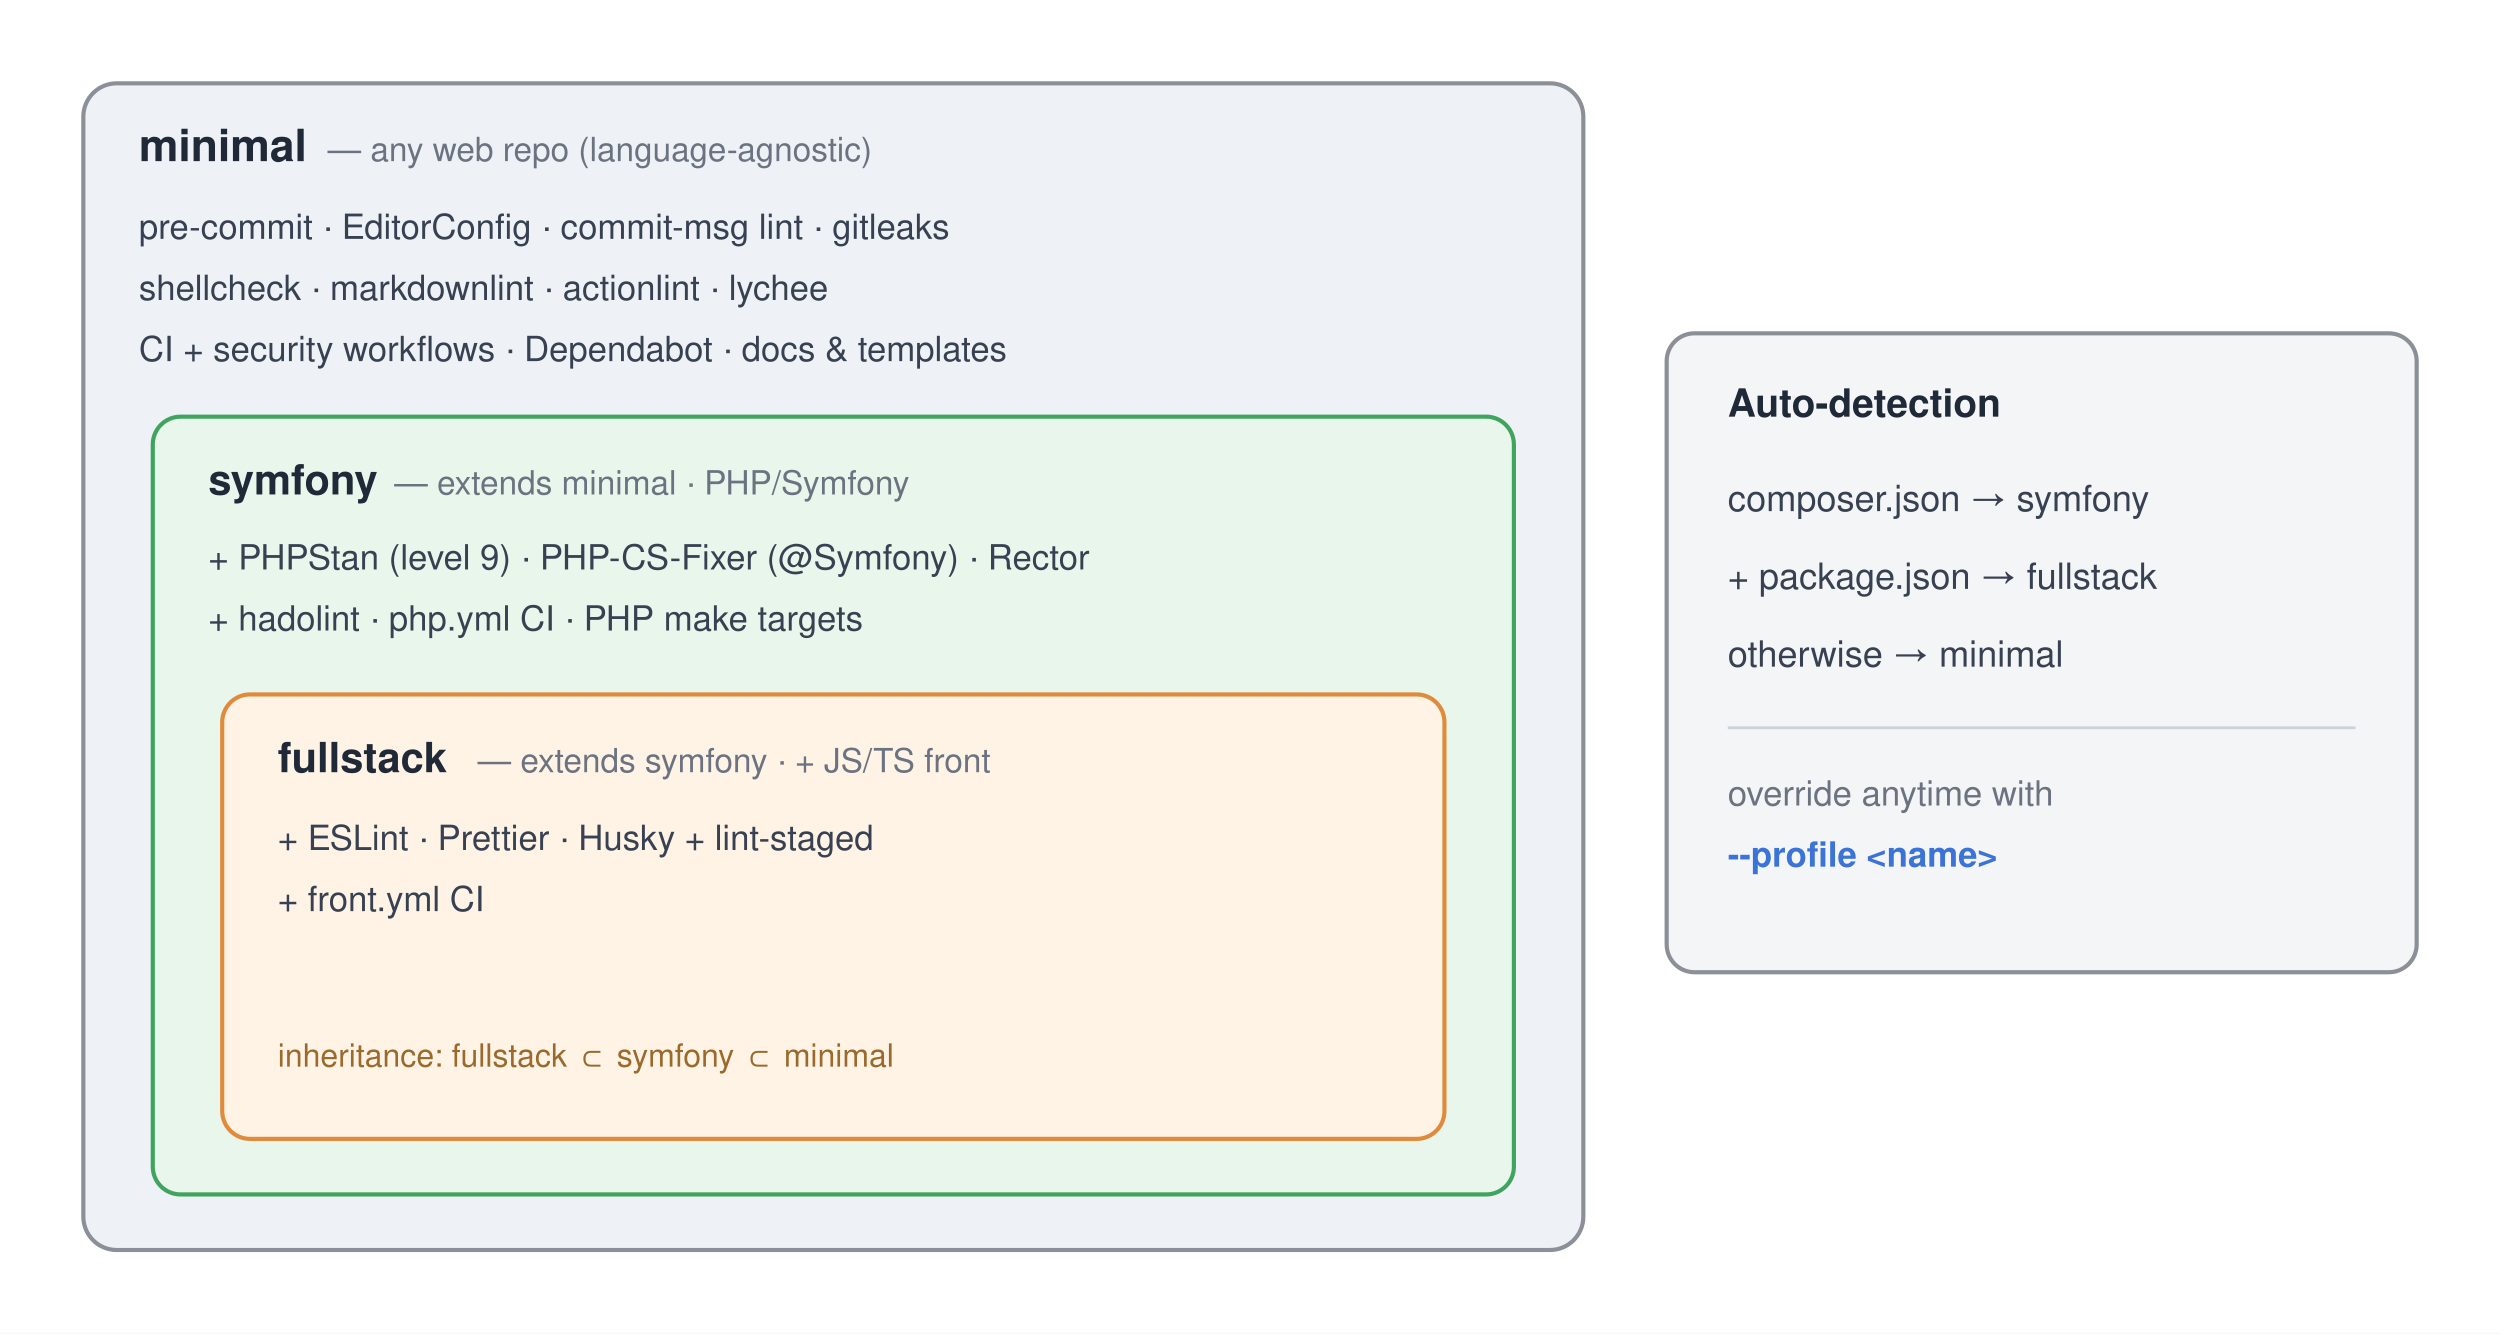
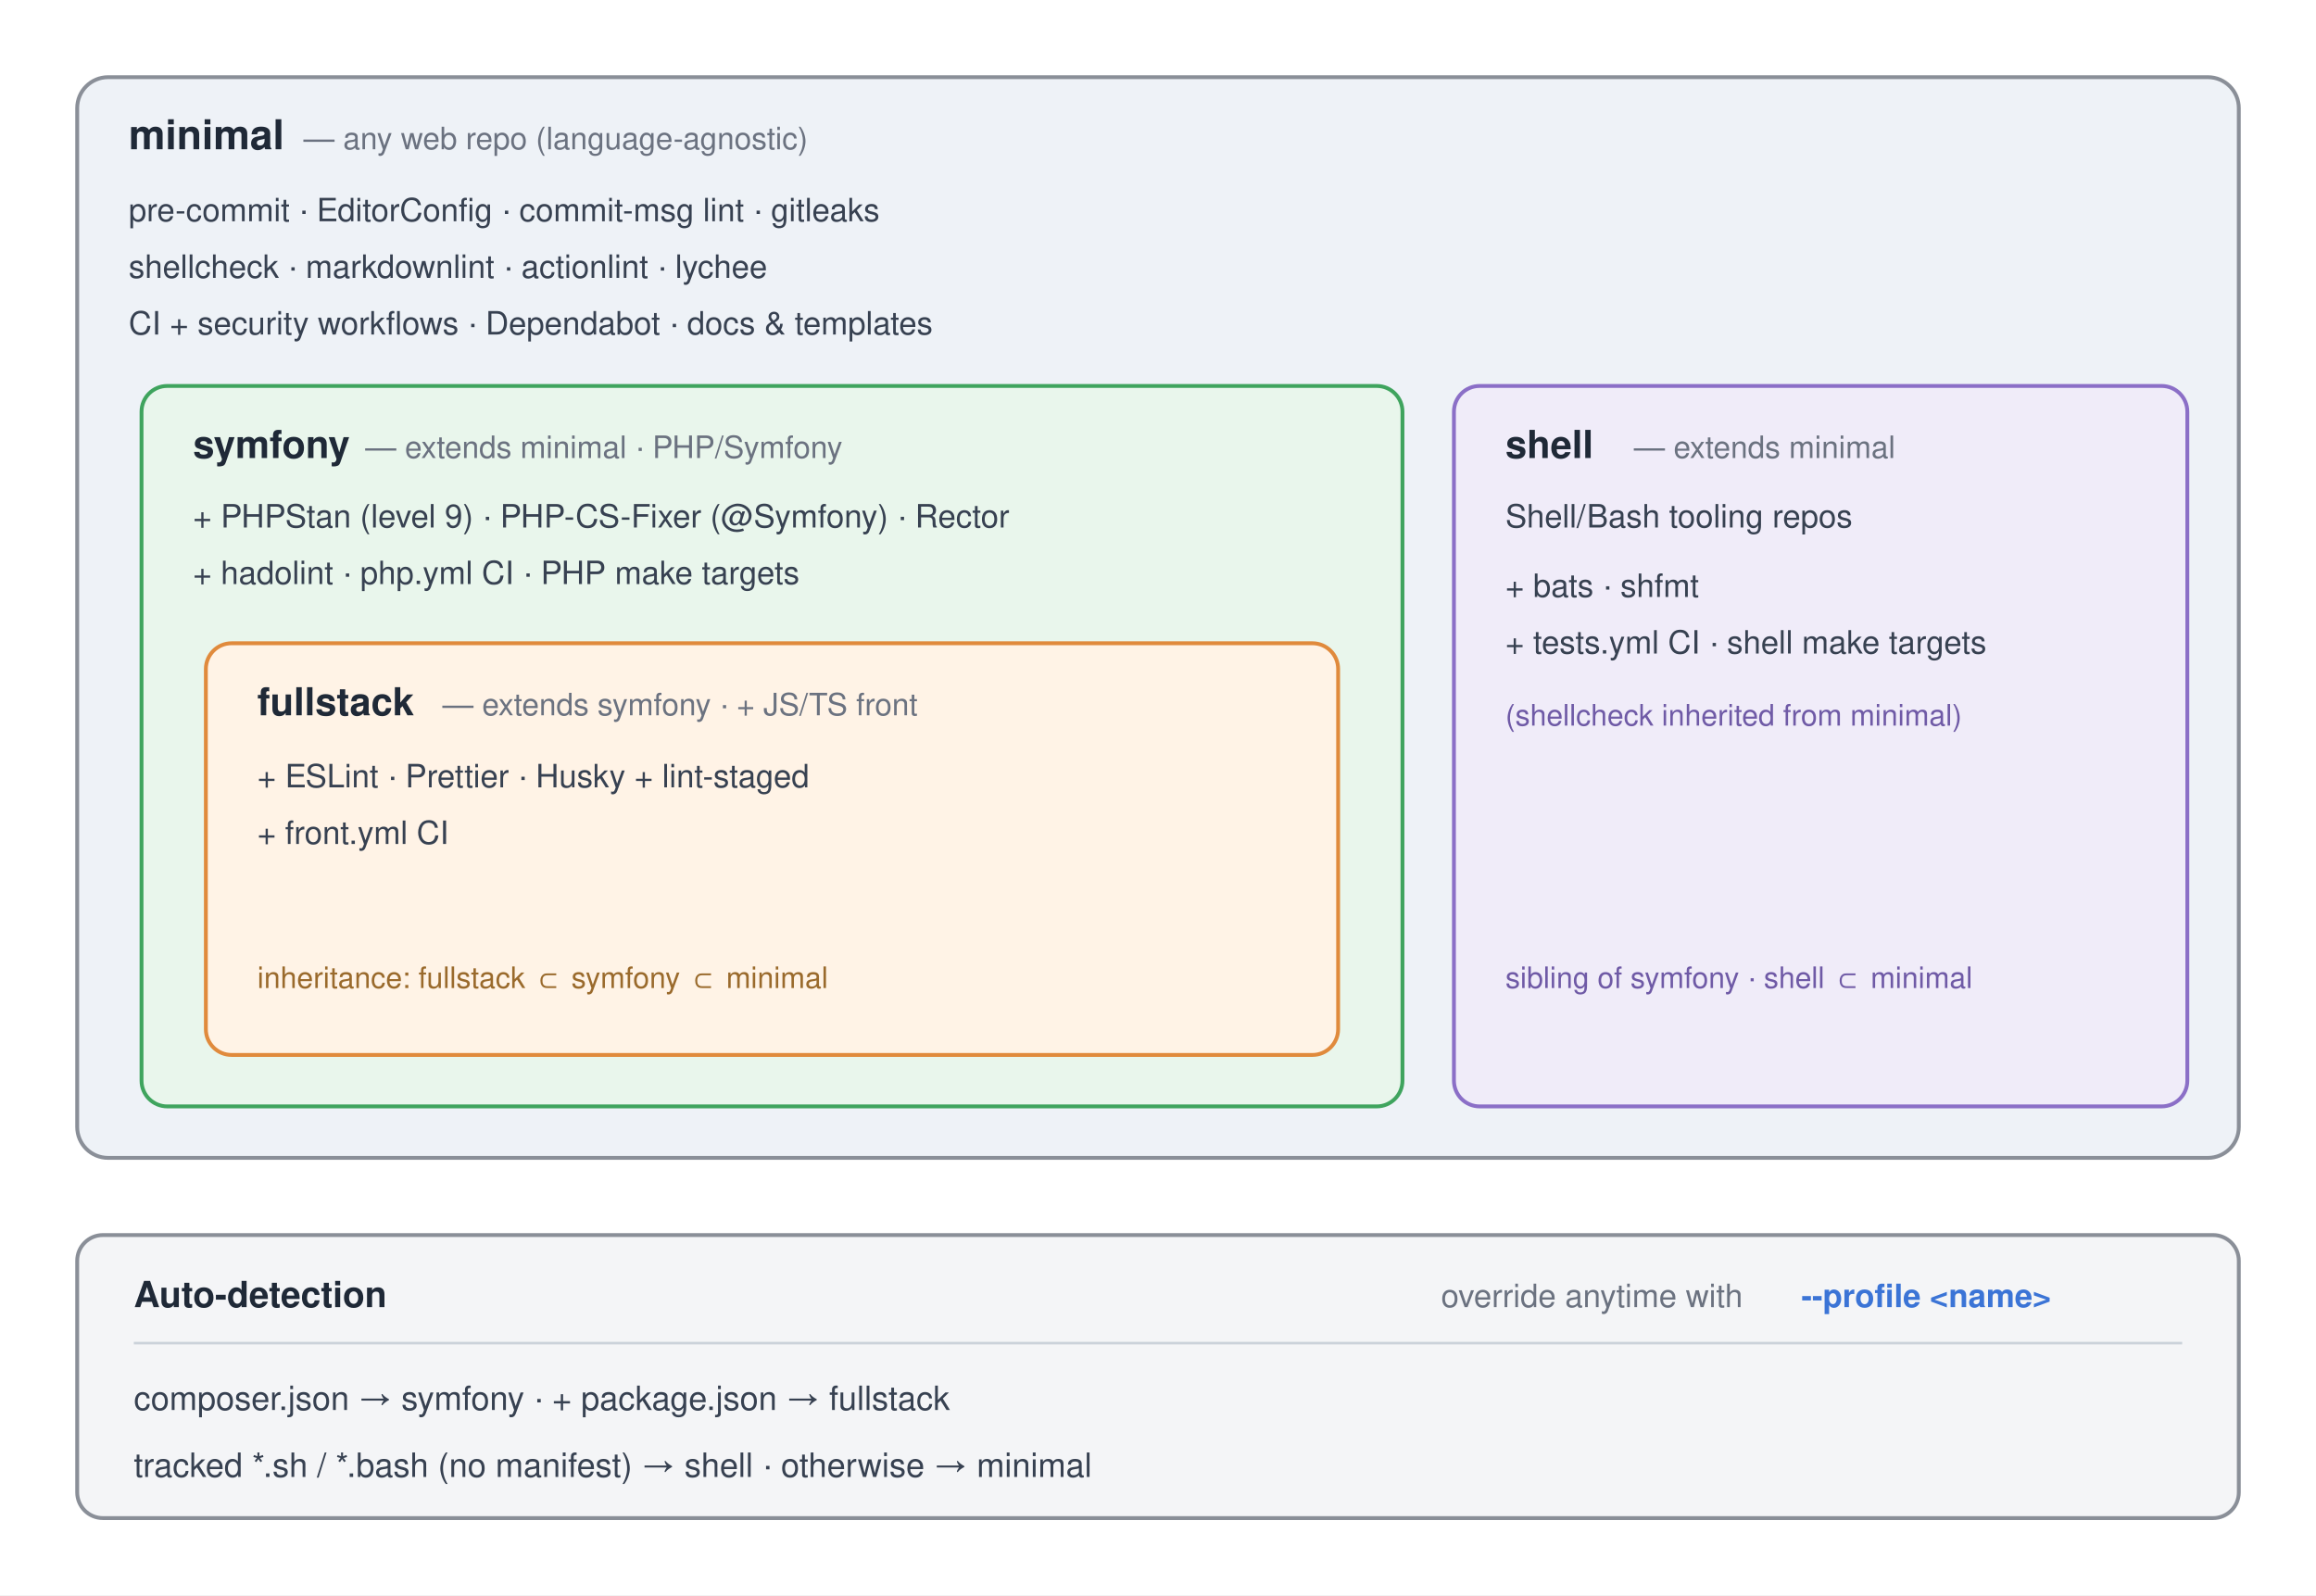
- <svg xmlns="http://www.w3.org/2000/svg" viewBox="0 0 900 480" font-family="-apple-system, Segoe UI, Helvetica, Arial, sans-serif" role="img" aria-labelledby="title desc">
-   <rect width="900" height="480" fill="#ffffff" />
-   <rect x="30" y="30" width="540" height="420" rx="12" fill="#eef2f7" stroke="#8a8f98" stroke-width="1.5" />
+ <svg xmlns="http://www.w3.org/2000/svg" viewBox="0 0 900 620" font-family="-apple-system, Segoe UI, Helvetica, Arial, sans-serif" role="img" aria-labelledby="title desc">
+   <rect width="900" height="620" fill="#ffffff" />
+   <rect x="30" y="30" width="840" height="420" rx="12" fill="#eef2f7" stroke="#8a8f98" stroke-width="1.5" />
  <text x="50" y="58" font-size="16" font-weight="700" fill="#1f2937">minimal</text>
  <text x="118" y="58" font-size="12" fill="#6b7280">— any web repo (language-agnostic)</text>
  <text x="50" y="86" font-size="12.5" fill="#374151">pre-commit · EditorConfig · commit-msg lint · gitleaks</text>
  <text x="50" y="108" font-size="12.5" fill="#374151">shellcheck · markdownlint · actionlint · lychee</text>
  <text x="50" y="130" font-size="12.5" fill="#374151">CI + security workflows · Dependabot · docs &amp; templates</text>
  <rect x="55" y="150" width="490" height="280" rx="10" fill="#e9f6ec" stroke="#3fa45e" stroke-width="1.5" />
  <text x="75" y="178" font-size="15" font-weight="700" fill="#1f2937">symfony</text>
  <text x="142" y="178" font-size="12" fill="#6b7280">— extends minimal · PHP/Symfony</text>
  <text x="75" y="205" font-size="12.5" fill="#374151">+ PHPStan (level 9) · PHP-CS-Fixer (@Symfony) · Rector</text>
  <text x="75" y="227" font-size="12.5" fill="#374151">+ hadolint · php.yml CI · PHP make targets</text>
  <rect x="80" y="250" width="440" height="160" rx="10" fill="#fff3e6" stroke="#e08a3c" stroke-width="1.5" />
  <text x="100" y="278" font-size="15" font-weight="700" fill="#1f2937">fullstack</text>
  <text x="172" y="278" font-size="12" fill="#6b7280">— extends symfony · + JS/TS front</text>
  <text x="100" y="306" font-size="12.5" fill="#374151">+ ESLint · Prettier · Husky + lint-staged</text>
  <text x="100" y="328" font-size="12.5" fill="#374151">+ front.yml CI</text>
  <text x="100" y="384" font-size="11.5" fill="#9a6a2c">inheritance: fullstack ⊂ symfony ⊂ minimal</text>
-   <rect x="600" y="120" width="270" height="230" rx="10" fill="#f4f5f7" stroke="#8a8f98" stroke-width="1.5" />
-   <text x="622" y="150" font-size="14" font-weight="700" fill="#1f2937">Auto-detection</text>
-   <text x="622" y="184" font-size="13" fill="#374151">composer.json → symfony</text>
-   <text x="622" y="212" font-size="13" fill="#374151">+ package.json → fullstack</text>
-   <text x="622" y="240" font-size="13" fill="#374151">otherwise → minimal</text>
-   <line x1="622" y1="262" x2="848" y2="262" stroke="#cbd2da" stroke-width="1" />
-   <text x="622" y="290" font-size="12.5" fill="#6b7280">override anytime with</text>
-   <text x="622" y="312" font-size="12.5" font-weight="600" fill="#3b74d6">--profile &lt;name&gt;</text>
+   <rect x="565" y="150" width="285" height="280" rx="10" fill="#f0ecf9" stroke="#8b6fc7" stroke-width="1.5" />
+   <text x="585" y="178" font-size="15" font-weight="700" fill="#1f2937">shell</text>
+   <text x="635" y="178" font-size="12" fill="#6b7280">— extends minimal</text>
+   <text x="585" y="205" font-size="12.5" fill="#374151">Shell/Bash tooling repos</text>
+   <text x="585" y="232" font-size="12.5" fill="#374151">+ bats · shfmt</text>
+   <text x="585" y="254" font-size="12.5" fill="#374151">+ tests.yml CI · shell make targets</text>
+   <text x="585" y="282" font-size="11.5" fill="#6f5aa6">(shellcheck inherited from minimal)</text>
+   <text x="585" y="384" font-size="11.5" fill="#6f5aa6">sibling of symfony · shell ⊂ minimal</text>
+   <rect x="30" y="480" width="840" height="110" rx="10" fill="#f4f5f7" stroke="#8a8f98" stroke-width="1.5" />
+   <text x="52" y="508" font-size="14" font-weight="700" fill="#1f2937">Auto-detection</text>
+   <text x="560" y="508" font-size="12.5" fill="#6b7280">override anytime with</text>
+   <text x="700" y="508" font-size="12.5" font-weight="600" fill="#3b74d6">--profile &lt;name&gt;</text>
+   <line x1="52" y1="522" x2="848" y2="522" stroke="#cbd2da" stroke-width="1" />
+   <text x="52" y="548" font-size="13" fill="#374151">composer.json → symfony   ·   + package.json → fullstack</text>
+   <text x="52" y="574" font-size="13" fill="#374151">tracked *.sh / *.bash (no manifest) → shell   ·   otherwise → minimal</text>
</svg>
